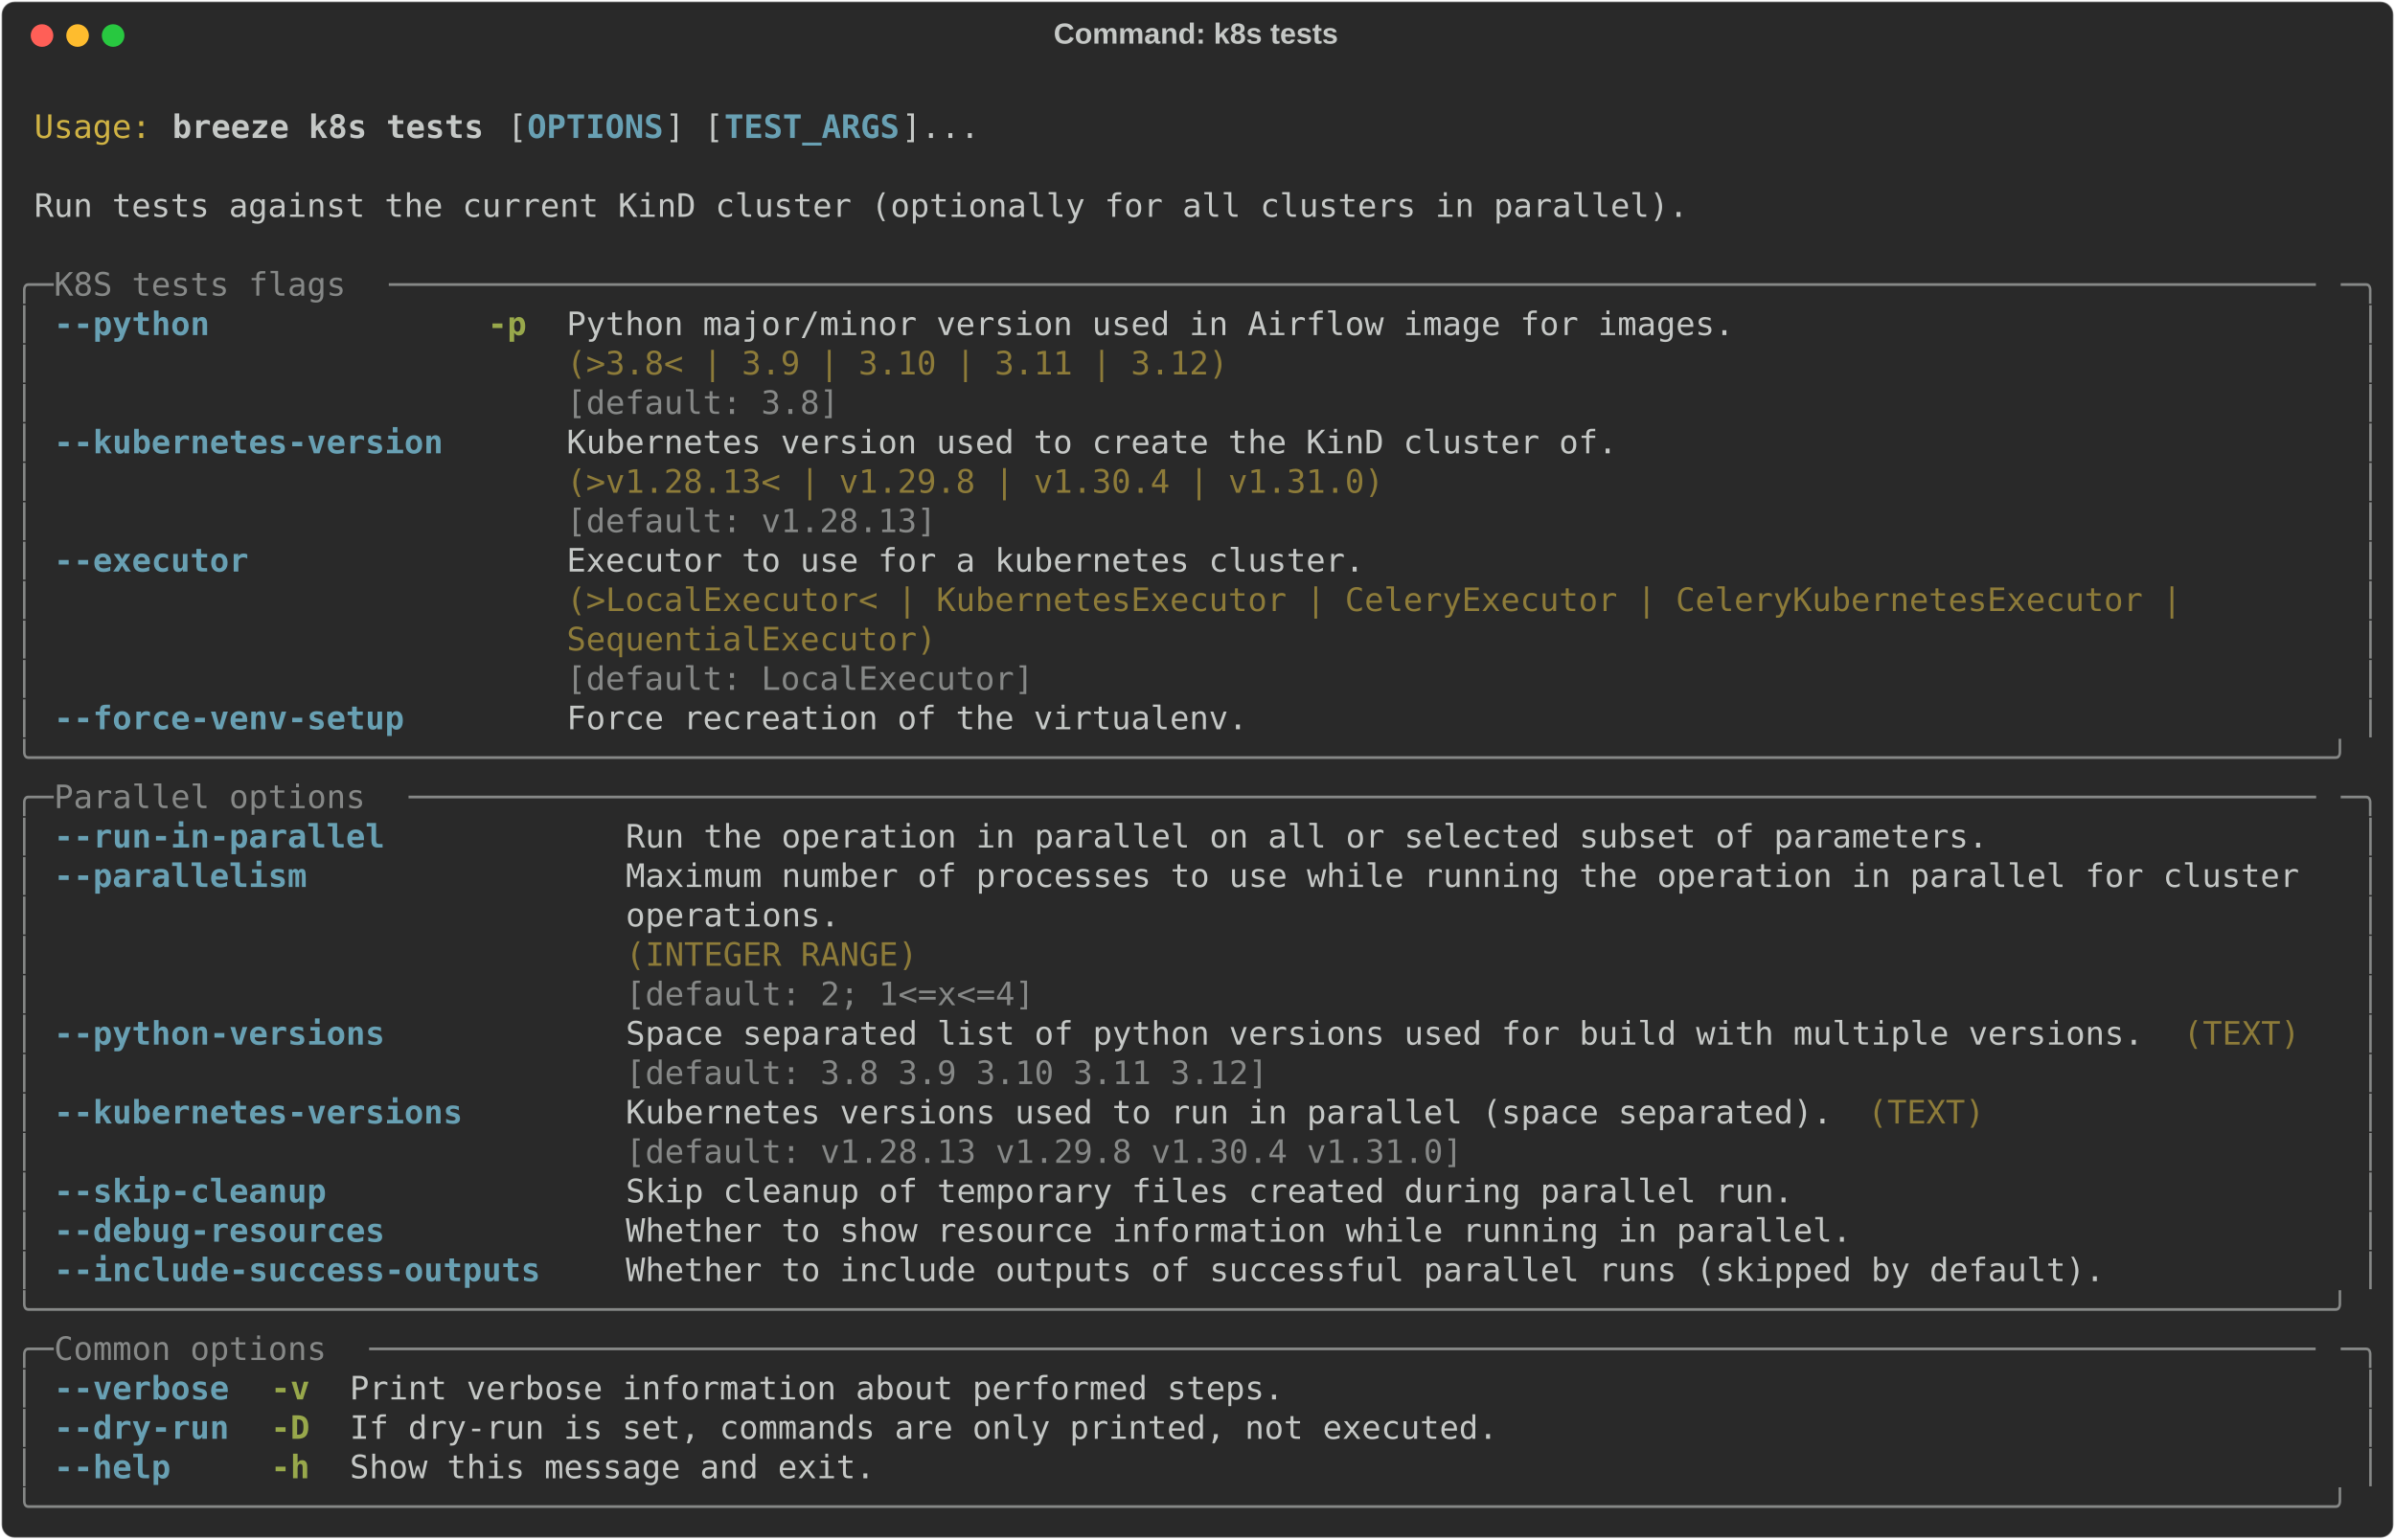
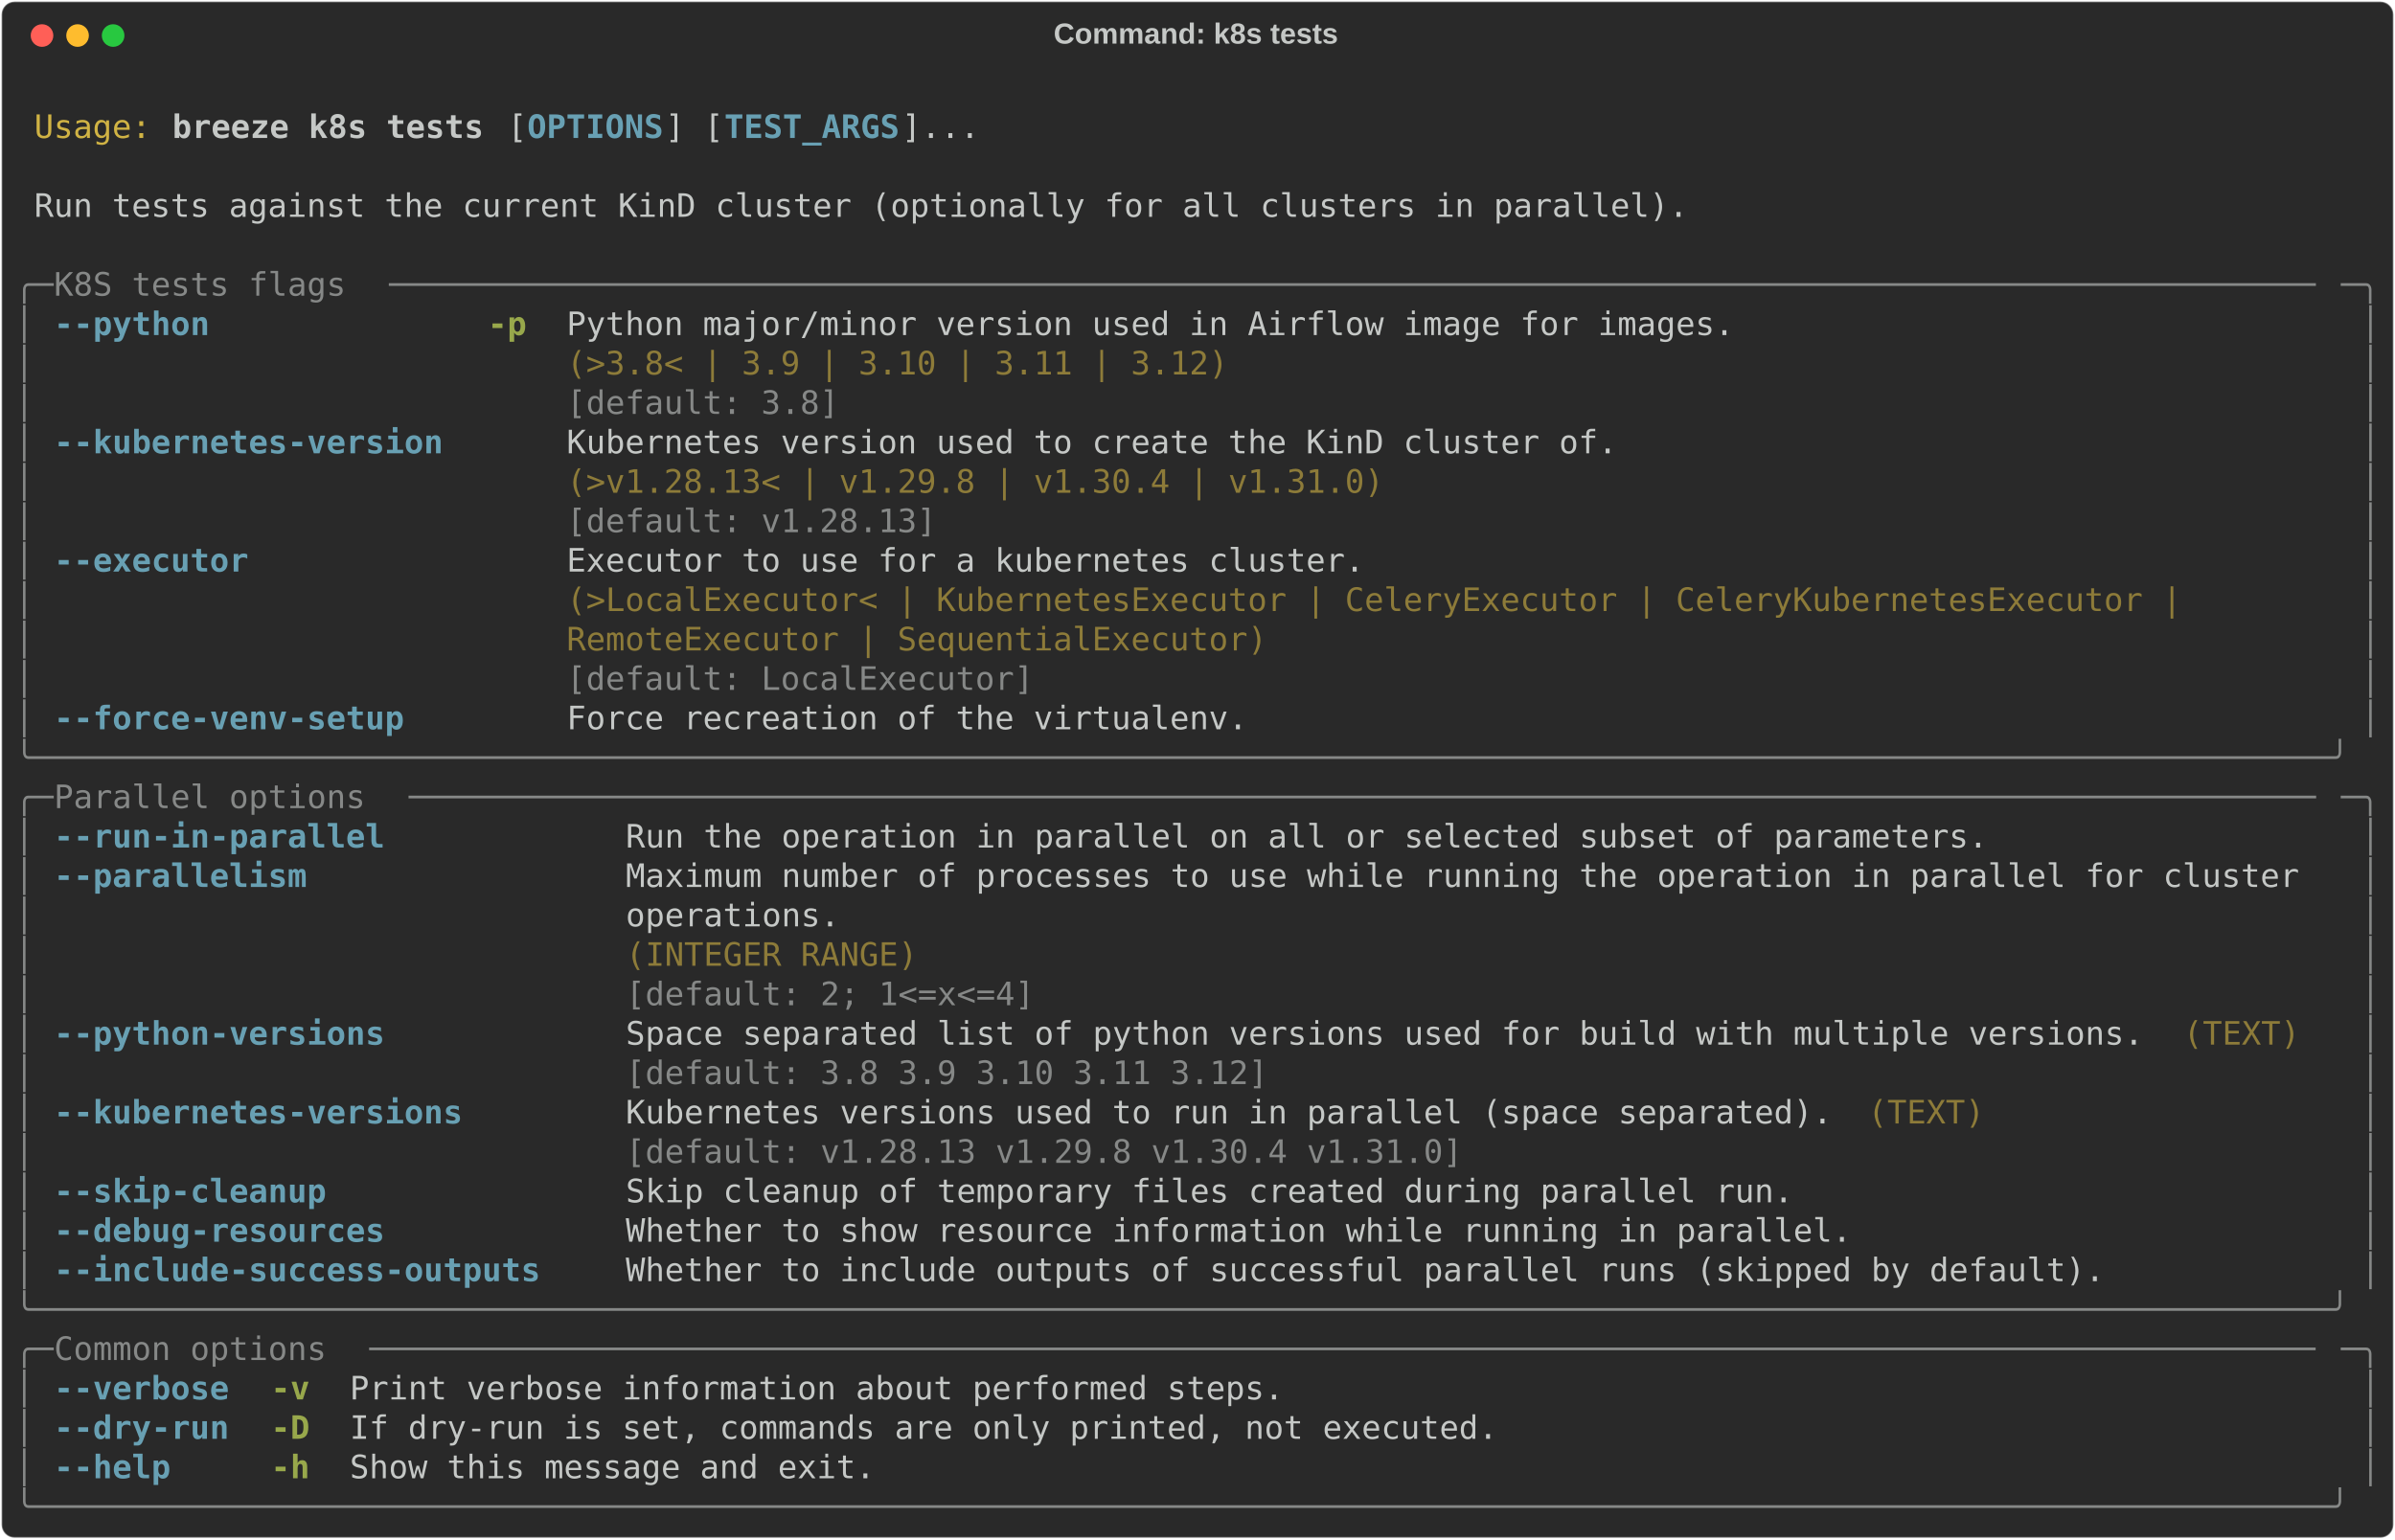
<svg xmlns="http://www.w3.org/2000/svg" class="rich-terminal" viewBox="0 0 1482 952.8">
  <style>

    @font-face {
        font-family: "Fira Code";
        src: local("FiraCode-Regular"),
                url("https://cdnjs.cloudflare.com/ajax/libs/firacode/6.2.0/woff2/FiraCode-Regular.woff2") format("woff2"),
                url("https://cdnjs.cloudflare.com/ajax/libs/firacode/6.2.0/woff/FiraCode-Regular.woff") format("woff");
        font-style: normal;
        font-weight: 400;
    }
    @font-face {
        font-family: "Fira Code";
        src: local("FiraCode-Bold"),
                url("https://cdnjs.cloudflare.com/ajax/libs/firacode/6.2.0/woff2/FiraCode-Bold.woff2") format("woff2"),
                url("https://cdnjs.cloudflare.com/ajax/libs/firacode/6.2.0/woff/FiraCode-Bold.woff") format("woff");
        font-style: bold;
        font-weight: 700;
    }

    .breeze-k8s-tests-matrix {
        font-family: Fira Code, monospace;
        font-size: 20px;
        line-height: 24.4px;
        font-variant-east-asian: full-width;
    }

    .breeze-k8s-tests-title {
        font-size: 18px;
        font-weight: bold;
        font-family: arial;
    }

    .breeze-k8s-tests-r1 { fill: #c5c8c6 }
.breeze-k8s-tests-r2 { fill: #d0b344 }
.breeze-k8s-tests-r3 { fill: #c5c8c6;font-weight: bold }
.breeze-k8s-tests-r4 { fill: #68a0b3;font-weight: bold }
.breeze-k8s-tests-r5 { fill: #868887 }
.breeze-k8s-tests-r6 { fill: #98a84b;font-weight: bold }
.breeze-k8s-tests-r7 { fill: #8d7b39 }
    </style>
  <defs>
    <clipPath id="breeze-k8s-tests-clip-terminal">
      <rect x="0" y="0" width="1463.0" height="901.8" />
    </clipPath>
    <clipPath id="breeze-k8s-tests-line-0">
      <rect x="0" y="1.5" width="1464" height="24.65" />
    </clipPath>
    <clipPath id="breeze-k8s-tests-line-1">
      <rect x="0" y="25.9" width="1464" height="24.65" />
    </clipPath>
    <clipPath id="breeze-k8s-tests-line-2">
      <rect x="0" y="50.3" width="1464" height="24.65" />
    </clipPath>
    <clipPath id="breeze-k8s-tests-line-3">
      <rect x="0" y="74.7" width="1464" height="24.65" />
    </clipPath>
    <clipPath id="breeze-k8s-tests-line-4">
      <rect x="0" y="99.1" width="1464" height="24.65" />
    </clipPath>
    <clipPath id="breeze-k8s-tests-line-5">
      <rect x="0" y="123.5" width="1464" height="24.65" />
    </clipPath>
    <clipPath id="breeze-k8s-tests-line-6">
      <rect x="0" y="147.9" width="1464" height="24.65" />
    </clipPath>
    <clipPath id="breeze-k8s-tests-line-7">
      <rect x="0" y="172.3" width="1464" height="24.65" />
    </clipPath>
    <clipPath id="breeze-k8s-tests-line-8">
      <rect x="0" y="196.7" width="1464" height="24.65" />
    </clipPath>
    <clipPath id="breeze-k8s-tests-line-9">
      <rect x="0" y="221.1" width="1464" height="24.65" />
    </clipPath>
    <clipPath id="breeze-k8s-tests-line-10">
      <rect x="0" y="245.5" width="1464" height="24.65" />
    </clipPath>
    <clipPath id="breeze-k8s-tests-line-11">
      <rect x="0" y="269.9" width="1464" height="24.65" />
    </clipPath>
    <clipPath id="breeze-k8s-tests-line-12">
      <rect x="0" y="294.3" width="1464" height="24.65" />
    </clipPath>
    <clipPath id="breeze-k8s-tests-line-13">
      <rect x="0" y="318.7" width="1464" height="24.65" />
    </clipPath>
    <clipPath id="breeze-k8s-tests-line-14">
      <rect x="0" y="343.1" width="1464" height="24.65" />
    </clipPath>
    <clipPath id="breeze-k8s-tests-line-15">
      <rect x="0" y="367.5" width="1464" height="24.65" />
    </clipPath>
    <clipPath id="breeze-k8s-tests-line-16">
      <rect x="0" y="391.9" width="1464" height="24.65" />
    </clipPath>
    <clipPath id="breeze-k8s-tests-line-17">
      <rect x="0" y="416.3" width="1464" height="24.65" />
    </clipPath>
    <clipPath id="breeze-k8s-tests-line-18">
      <rect x="0" y="440.7" width="1464" height="24.65" />
    </clipPath>
    <clipPath id="breeze-k8s-tests-line-19">
      <rect x="0" y="465.1" width="1464" height="24.65" />
    </clipPath>
    <clipPath id="breeze-k8s-tests-line-20">
      <rect x="0" y="489.5" width="1464" height="24.65" />
    </clipPath>
    <clipPath id="breeze-k8s-tests-line-21">
      <rect x="0" y="513.9" width="1464" height="24.65" />
    </clipPath>
    <clipPath id="breeze-k8s-tests-line-22">
      <rect x="0" y="538.3" width="1464" height="24.65" />
    </clipPath>
    <clipPath id="breeze-k8s-tests-line-23">
      <rect x="0" y="562.7" width="1464" height="24.65" />
    </clipPath>
    <clipPath id="breeze-k8s-tests-line-24">
      <rect x="0" y="587.1" width="1464" height="24.65" />
    </clipPath>
    <clipPath id="breeze-k8s-tests-line-25">
      <rect x="0" y="611.5" width="1464" height="24.65" />
    </clipPath>
    <clipPath id="breeze-k8s-tests-line-26">
      <rect x="0" y="635.9" width="1464" height="24.65" />
    </clipPath>
    <clipPath id="breeze-k8s-tests-line-27">
      <rect x="0" y="660.3" width="1464" height="24.65" />
    </clipPath>
    <clipPath id="breeze-k8s-tests-line-28">
      <rect x="0" y="684.7" width="1464" height="24.65" />
    </clipPath>
    <clipPath id="breeze-k8s-tests-line-29">
      <rect x="0" y="709.1" width="1464" height="24.65" />
    </clipPath>
    <clipPath id="breeze-k8s-tests-line-30">
      <rect x="0" y="733.5" width="1464" height="24.65" />
    </clipPath>
    <clipPath id="breeze-k8s-tests-line-31">
      <rect x="0" y="757.9" width="1464" height="24.65" />
    </clipPath>
    <clipPath id="breeze-k8s-tests-line-32">
      <rect x="0" y="782.3" width="1464" height="24.65" />
    </clipPath>
    <clipPath id="breeze-k8s-tests-line-33">
      <rect x="0" y="806.7" width="1464" height="24.65" />
    </clipPath>
    <clipPath id="breeze-k8s-tests-line-34">
      <rect x="0" y="831.1" width="1464" height="24.65" />
    </clipPath>
    <clipPath id="breeze-k8s-tests-line-35">
      <rect x="0" y="855.5" width="1464" height="24.65" />
    </clipPath>
  </defs>
  <rect fill="#292929" stroke="rgba(255,255,255,0.35)" stroke-width="1" x="1" y="1" width="1480" height="950.8" rx="8" />
  <text class="breeze-k8s-tests-title" fill="#c5c8c6" text-anchor="middle" x="740" y="27">Command: k8s tests</text>
  <g transform="translate(26,22)">
    <circle cx="0" cy="0" r="7" fill="#ff5f57" />
    <circle cx="22" cy="0" r="7" fill="#febc2e" />
    <circle cx="44" cy="0" r="7" fill="#28c840" />
  </g>
  <g transform="translate(9, 41)" clip-path="url(#breeze-k8s-tests-clip-terminal)">
    <g class="breeze-k8s-tests-matrix">
      <text class="breeze-k8s-tests-r1" x="1464" y="20" textLength="12.2" clip-path="url(#breeze-k8s-tests-line-0)">
</text>
      <text class="breeze-k8s-tests-r2" x="12.2" y="44.4" textLength="73.2" clip-path="url(#breeze-k8s-tests-line-1)">Usage:</text>
      <text class="breeze-k8s-tests-r3" x="97.6" y="44.4" textLength="195.2" clip-path="url(#breeze-k8s-tests-line-1)">breeze k8s tests</text>
      <text class="breeze-k8s-tests-r1" x="305" y="44.4" textLength="12.2" clip-path="url(#breeze-k8s-tests-line-1)">[</text>
      <text class="breeze-k8s-tests-r4" x="317.2" y="44.4" textLength="85.4" clip-path="url(#breeze-k8s-tests-line-1)">OPTIONS</text>
      <text class="breeze-k8s-tests-r1" x="402.6" y="44.4" textLength="36.6" clip-path="url(#breeze-k8s-tests-line-1)">] [</text>
      <text class="breeze-k8s-tests-r4" x="439.2" y="44.4" textLength="109.8" clip-path="url(#breeze-k8s-tests-line-1)">TEST_ARGS</text>
      <text class="breeze-k8s-tests-r1" x="549" y="44.4" textLength="48.8" clip-path="url(#breeze-k8s-tests-line-1)">]...</text>
      <text class="breeze-k8s-tests-r1" x="1464" y="44.4" textLength="12.2" clip-path="url(#breeze-k8s-tests-line-1)">
</text>
      <text class="breeze-k8s-tests-r1" x="1464" y="68.8" textLength="12.2" clip-path="url(#breeze-k8s-tests-line-2)">
</text>
      <text class="breeze-k8s-tests-r1" x="12.2" y="93.2" textLength="1037" clip-path="url(#breeze-k8s-tests-line-3)">Run tests against the current KinD cluster (optionally for all clusters in parallel).</text>
      <text class="breeze-k8s-tests-r1" x="1464" y="93.2" textLength="12.2" clip-path="url(#breeze-k8s-tests-line-3)">
</text>
      <text class="breeze-k8s-tests-r1" x="1464" y="117.6" textLength="12.2" clip-path="url(#breeze-k8s-tests-line-4)">
</text>
      <text class="breeze-k8s-tests-r5" x="0" y="142" textLength="24.4" clip-path="url(#breeze-k8s-tests-line-5)">╭─</text>
      <text class="breeze-k8s-tests-r5" x="24.4" y="142" textLength="207.4" clip-path="url(#breeze-k8s-tests-line-5)"> K8S tests flags </text>
      <text class="breeze-k8s-tests-r5" x="231.8" y="142" textLength="1207.8" clip-path="url(#breeze-k8s-tests-line-5)">───────────────────────────────────────────────────────────────────────────────────────────────────</text>
      <text class="breeze-k8s-tests-r5" x="1439.6" y="142" textLength="24.4" clip-path="url(#breeze-k8s-tests-line-5)">─╮</text>
      <text class="breeze-k8s-tests-r1" x="1464" y="142" textLength="12.2" clip-path="url(#breeze-k8s-tests-line-5)">
</text>
      <text class="breeze-k8s-tests-r5" x="0" y="166.4" textLength="12.2" clip-path="url(#breeze-k8s-tests-line-6)">│</text>
      <text class="breeze-k8s-tests-r4" x="24.4" y="166.4" textLength="97.6" clip-path="url(#breeze-k8s-tests-line-6)">--python</text>
      <text class="breeze-k8s-tests-r6" x="292.8" y="166.4" textLength="24.4" clip-path="url(#breeze-k8s-tests-line-6)">-p</text>
      <text class="breeze-k8s-tests-r1" x="341.6" y="166.4" textLength="732" clip-path="url(#breeze-k8s-tests-line-6)">Python major/minor version used in Airflow image for images.</text>
      <text class="breeze-k8s-tests-r5" x="1451.8" y="166.4" textLength="12.2" clip-path="url(#breeze-k8s-tests-line-6)">│</text>
      <text class="breeze-k8s-tests-r1" x="1464" y="166.4" textLength="12.2" clip-path="url(#breeze-k8s-tests-line-6)">
</text>
      <text class="breeze-k8s-tests-r5" x="0" y="190.8" textLength="12.2" clip-path="url(#breeze-k8s-tests-line-7)">│</text>
      <text class="breeze-k8s-tests-r7" x="341.6" y="190.8" textLength="732" clip-path="url(#breeze-k8s-tests-line-7)">(&gt;3.8&lt; | 3.9 | 3.10 | 3.11 | 3.12)                          </text>
      <text class="breeze-k8s-tests-r5" x="1451.8" y="190.8" textLength="12.2" clip-path="url(#breeze-k8s-tests-line-7)">│</text>
      <text class="breeze-k8s-tests-r1" x="1464" y="190.8" textLength="12.2" clip-path="url(#breeze-k8s-tests-line-7)">
</text>
      <text class="breeze-k8s-tests-r5" x="0" y="215.2" textLength="12.2" clip-path="url(#breeze-k8s-tests-line-8)">│</text>
      <text class="breeze-k8s-tests-r5" x="341.6" y="215.2" textLength="732" clip-path="url(#breeze-k8s-tests-line-8)">[default: 3.8]                                              </text>
      <text class="breeze-k8s-tests-r5" x="1451.8" y="215.2" textLength="12.2" clip-path="url(#breeze-k8s-tests-line-8)">│</text>
      <text class="breeze-k8s-tests-r1" x="1464" y="215.2" textLength="12.2" clip-path="url(#breeze-k8s-tests-line-8)">
</text>
      <text class="breeze-k8s-tests-r5" x="0" y="239.6" textLength="12.2" clip-path="url(#breeze-k8s-tests-line-9)">│</text>
      <text class="breeze-k8s-tests-r4" x="24.4" y="239.6" textLength="244" clip-path="url(#breeze-k8s-tests-line-9)">--kubernetes-version</text>
      <text class="breeze-k8s-tests-r1" x="341.6" y="239.6" textLength="658.8" clip-path="url(#breeze-k8s-tests-line-9)">Kubernetes version used to create the KinD cluster of.</text>
      <text class="breeze-k8s-tests-r5" x="1451.8" y="239.6" textLength="12.2" clip-path="url(#breeze-k8s-tests-line-9)">│</text>
      <text class="breeze-k8s-tests-r1" x="1464" y="239.6" textLength="12.2" clip-path="url(#breeze-k8s-tests-line-9)">
</text>
      <text class="breeze-k8s-tests-r5" x="0" y="264" textLength="12.2" clip-path="url(#breeze-k8s-tests-line-10)">│</text>
      <text class="breeze-k8s-tests-r7" x="341.6" y="264" textLength="658.8" clip-path="url(#breeze-k8s-tests-line-10)">(&gt;v1.28.13&lt; | v1.29.8 | v1.30.4 | v1.31.0)            </text>
      <text class="breeze-k8s-tests-r5" x="1451.8" y="264" textLength="12.2" clip-path="url(#breeze-k8s-tests-line-10)">│</text>
      <text class="breeze-k8s-tests-r1" x="1464" y="264" textLength="12.2" clip-path="url(#breeze-k8s-tests-line-10)">
</text>
      <text class="breeze-k8s-tests-r5" x="0" y="288.4" textLength="12.2" clip-path="url(#breeze-k8s-tests-line-11)">│</text>
      <text class="breeze-k8s-tests-r5" x="341.6" y="288.4" textLength="658.8" clip-path="url(#breeze-k8s-tests-line-11)">[default: v1.28.13]                                   </text>
      <text class="breeze-k8s-tests-r5" x="1451.8" y="288.4" textLength="12.2" clip-path="url(#breeze-k8s-tests-line-11)">│</text>
      <text class="breeze-k8s-tests-r1" x="1464" y="288.4" textLength="12.2" clip-path="url(#breeze-k8s-tests-line-11)">
</text>
      <text class="breeze-k8s-tests-r5" x="0" y="312.8" textLength="12.2" clip-path="url(#breeze-k8s-tests-line-12)">│</text>
      <text class="breeze-k8s-tests-r4" x="24.4" y="312.8" textLength="122" clip-path="url(#breeze-k8s-tests-line-12)">--executor</text>
      <text class="breeze-k8s-tests-r1" x="341.6" y="312.8" textLength="1098" clip-path="url(#breeze-k8s-tests-line-12)">Executor to use for a kubernetes cluster.                                                 </text>
      <text class="breeze-k8s-tests-r5" x="1451.8" y="312.8" textLength="12.2" clip-path="url(#breeze-k8s-tests-line-12)">│</text>
      <text class="breeze-k8s-tests-r1" x="1464" y="312.8" textLength="12.2" clip-path="url(#breeze-k8s-tests-line-12)">
</text>
      <text class="breeze-k8s-tests-r5" x="0" y="337.2" textLength="12.2" clip-path="url(#breeze-k8s-tests-line-13)">│</text>
      <text class="breeze-k8s-tests-r7" x="341.6" y="337.2" textLength="1098" clip-path="url(#breeze-k8s-tests-line-13)">(&gt;LocalExecutor&lt; | KubernetesExecutor | CeleryExecutor | CeleryKubernetesExecutor |       </text>
      <text class="breeze-k8s-tests-r5" x="1451.8" y="337.2" textLength="12.2" clip-path="url(#breeze-k8s-tests-line-13)">│</text>
      <text class="breeze-k8s-tests-r1" x="1464" y="337.2" textLength="12.2" clip-path="url(#breeze-k8s-tests-line-13)">
</text>
      <text class="breeze-k8s-tests-r5" x="0" y="361.6" textLength="12.2" clip-path="url(#breeze-k8s-tests-line-14)">│</text>
-       <text class="breeze-k8s-tests-r7" x="341.6" y="361.6" textLength="1098" clip-path="url(#breeze-k8s-tests-line-14)">SequentialExecutor)                                                                       </text>
+       <text class="breeze-k8s-tests-r7" x="341.6" y="361.6" textLength="1098" clip-path="url(#breeze-k8s-tests-line-14)">RemoteExecutor | SequentialExecutor)                                                      </text>
      <text class="breeze-k8s-tests-r5" x="1451.8" y="361.6" textLength="12.2" clip-path="url(#breeze-k8s-tests-line-14)">│</text>
      <text class="breeze-k8s-tests-r1" x="1464" y="361.6" textLength="12.2" clip-path="url(#breeze-k8s-tests-line-14)">
</text>
      <text class="breeze-k8s-tests-r5" x="0" y="386" textLength="12.2" clip-path="url(#breeze-k8s-tests-line-15)">│</text>
      <text class="breeze-k8s-tests-r5" x="341.6" y="386" textLength="1098" clip-path="url(#breeze-k8s-tests-line-15)">[default: LocalExecutor]                                                                  </text>
      <text class="breeze-k8s-tests-r5" x="1451.8" y="386" textLength="12.2" clip-path="url(#breeze-k8s-tests-line-15)">│</text>
      <text class="breeze-k8s-tests-r1" x="1464" y="386" textLength="12.2" clip-path="url(#breeze-k8s-tests-line-15)">
</text>
      <text class="breeze-k8s-tests-r5" x="0" y="410.4" textLength="12.2" clip-path="url(#breeze-k8s-tests-line-16)">│</text>
      <text class="breeze-k8s-tests-r4" x="24.4" y="410.4" textLength="219.6" clip-path="url(#breeze-k8s-tests-line-16)">--force-venv-setup</text>
      <text class="breeze-k8s-tests-r1" x="341.6" y="410.4" textLength="427" clip-path="url(#breeze-k8s-tests-line-16)">Force recreation of the virtualenv.</text>
      <text class="breeze-k8s-tests-r5" x="1451.8" y="410.4" textLength="12.2" clip-path="url(#breeze-k8s-tests-line-16)">│</text>
      <text class="breeze-k8s-tests-r1" x="1464" y="410.4" textLength="12.2" clip-path="url(#breeze-k8s-tests-line-16)">
</text>
      <text class="breeze-k8s-tests-r5" x="0" y="434.8" textLength="1464" clip-path="url(#breeze-k8s-tests-line-17)">╰──────────────────────────────────────────────────────────────────────────────────────────────────────────────────────╯</text>
      <text class="breeze-k8s-tests-r1" x="1464" y="434.8" textLength="12.2" clip-path="url(#breeze-k8s-tests-line-17)">
</text>
      <text class="breeze-k8s-tests-r5" x="0" y="459.2" textLength="24.4" clip-path="url(#breeze-k8s-tests-line-18)">╭─</text>
      <text class="breeze-k8s-tests-r5" x="24.4" y="459.2" textLength="219.6" clip-path="url(#breeze-k8s-tests-line-18)"> Parallel options </text>
      <text class="breeze-k8s-tests-r5" x="244" y="459.2" textLength="1195.6" clip-path="url(#breeze-k8s-tests-line-18)">──────────────────────────────────────────────────────────────────────────────────────────────────</text>
      <text class="breeze-k8s-tests-r5" x="1439.6" y="459.2" textLength="24.4" clip-path="url(#breeze-k8s-tests-line-18)">─╮</text>
      <text class="breeze-k8s-tests-r1" x="1464" y="459.2" textLength="12.2" clip-path="url(#breeze-k8s-tests-line-18)">
</text>
      <text class="breeze-k8s-tests-r5" x="0" y="483.6" textLength="12.2" clip-path="url(#breeze-k8s-tests-line-19)">│</text>
      <text class="breeze-k8s-tests-r4" x="24.4" y="483.6" textLength="207.4" clip-path="url(#breeze-k8s-tests-line-19)">--run-in-parallel</text>
      <text class="breeze-k8s-tests-r1" x="378.2" y="483.6" textLength="854" clip-path="url(#breeze-k8s-tests-line-19)">Run the operation in parallel on all or selected subset of parameters.</text>
      <text class="breeze-k8s-tests-r5" x="1451.8" y="483.6" textLength="12.2" clip-path="url(#breeze-k8s-tests-line-19)">│</text>
      <text class="breeze-k8s-tests-r1" x="1464" y="483.6" textLength="12.2" clip-path="url(#breeze-k8s-tests-line-19)">
</text>
      <text class="breeze-k8s-tests-r5" x="0" y="508" textLength="12.2" clip-path="url(#breeze-k8s-tests-line-20)">│</text>
      <text class="breeze-k8s-tests-r4" x="24.4" y="508" textLength="158.6" clip-path="url(#breeze-k8s-tests-line-20)">--parallelism</text>
      <text class="breeze-k8s-tests-r1" x="378.2" y="508" textLength="1061.4" clip-path="url(#breeze-k8s-tests-line-20)">Maximum number of processes to use while running the operation in parallel for cluster </text>
      <text class="breeze-k8s-tests-r5" x="1451.8" y="508" textLength="12.2" clip-path="url(#breeze-k8s-tests-line-20)">│</text>
      <text class="breeze-k8s-tests-r1" x="1464" y="508" textLength="12.2" clip-path="url(#breeze-k8s-tests-line-20)">
</text>
      <text class="breeze-k8s-tests-r5" x="0" y="532.4" textLength="12.2" clip-path="url(#breeze-k8s-tests-line-21)">│</text>
      <text class="breeze-k8s-tests-r1" x="378.2" y="532.4" textLength="1061.4" clip-path="url(#breeze-k8s-tests-line-21)">operations.                                                                            </text>
      <text class="breeze-k8s-tests-r5" x="1451.8" y="532.4" textLength="12.2" clip-path="url(#breeze-k8s-tests-line-21)">│</text>
      <text class="breeze-k8s-tests-r1" x="1464" y="532.4" textLength="12.2" clip-path="url(#breeze-k8s-tests-line-21)">
</text>
      <text class="breeze-k8s-tests-r5" x="0" y="556.8" textLength="12.2" clip-path="url(#breeze-k8s-tests-line-22)">│</text>
      <text class="breeze-k8s-tests-r7" x="378.2" y="556.8" textLength="1061.4" clip-path="url(#breeze-k8s-tests-line-22)">(INTEGER RANGE)                                                                        </text>
      <text class="breeze-k8s-tests-r5" x="1451.8" y="556.8" textLength="12.2" clip-path="url(#breeze-k8s-tests-line-22)">│</text>
      <text class="breeze-k8s-tests-r1" x="1464" y="556.8" textLength="12.2" clip-path="url(#breeze-k8s-tests-line-22)">
</text>
      <text class="breeze-k8s-tests-r5" x="0" y="581.2" textLength="12.2" clip-path="url(#breeze-k8s-tests-line-23)">│</text>
      <text class="breeze-k8s-tests-r5" x="378.2" y="581.2" textLength="1061.4" clip-path="url(#breeze-k8s-tests-line-23)">[default: 2; 1&lt;=x&lt;=4]                                                                  </text>
      <text class="breeze-k8s-tests-r5" x="1451.8" y="581.2" textLength="12.2" clip-path="url(#breeze-k8s-tests-line-23)">│</text>
      <text class="breeze-k8s-tests-r1" x="1464" y="581.2" textLength="12.2" clip-path="url(#breeze-k8s-tests-line-23)">
</text>
      <text class="breeze-k8s-tests-r5" x="0" y="605.6" textLength="12.2" clip-path="url(#breeze-k8s-tests-line-24)">│</text>
      <text class="breeze-k8s-tests-r4" x="24.4" y="605.6" textLength="207.4" clip-path="url(#breeze-k8s-tests-line-24)">--python-versions</text>
      <text class="breeze-k8s-tests-r1" x="378.2" y="605.6" textLength="951.6" clip-path="url(#breeze-k8s-tests-line-24)">Space separated list of python versions used for build with multiple versions.</text>
      <text class="breeze-k8s-tests-r7" x="1342" y="605.6" textLength="73.2" clip-path="url(#breeze-k8s-tests-line-24)">(TEXT)</text>
      <text class="breeze-k8s-tests-r5" x="1451.8" y="605.6" textLength="12.2" clip-path="url(#breeze-k8s-tests-line-24)">│</text>
      <text class="breeze-k8s-tests-r1" x="1464" y="605.6" textLength="12.2" clip-path="url(#breeze-k8s-tests-line-24)">
</text>
      <text class="breeze-k8s-tests-r5" x="0" y="630" textLength="12.2" clip-path="url(#breeze-k8s-tests-line-25)">│</text>
      <text class="breeze-k8s-tests-r5" x="378.2" y="630" textLength="951.6" clip-path="url(#breeze-k8s-tests-line-25)">[default: 3.8 3.9 3.10 3.11 3.12]                                             </text>
      <text class="breeze-k8s-tests-r5" x="1451.8" y="630" textLength="12.2" clip-path="url(#breeze-k8s-tests-line-25)">│</text>
      <text class="breeze-k8s-tests-r1" x="1464" y="630" textLength="12.2" clip-path="url(#breeze-k8s-tests-line-25)">
</text>
      <text class="breeze-k8s-tests-r5" x="0" y="654.4" textLength="12.2" clip-path="url(#breeze-k8s-tests-line-26)">│</text>
      <text class="breeze-k8s-tests-r4" x="24.4" y="654.4" textLength="256.2" clip-path="url(#breeze-k8s-tests-line-26)">--kubernetes-versions</text>
      <text class="breeze-k8s-tests-r1" x="378.2" y="654.4" textLength="756.4" clip-path="url(#breeze-k8s-tests-line-26)">Kubernetes versions used to run in parallel (space separated).</text>
      <text class="breeze-k8s-tests-r7" x="1146.8" y="654.4" textLength="73.2" clip-path="url(#breeze-k8s-tests-line-26)">(TEXT)</text>
      <text class="breeze-k8s-tests-r5" x="1451.8" y="654.4" textLength="12.2" clip-path="url(#breeze-k8s-tests-line-26)">│</text>
      <text class="breeze-k8s-tests-r1" x="1464" y="654.4" textLength="12.2" clip-path="url(#breeze-k8s-tests-line-26)">
</text>
      <text class="breeze-k8s-tests-r5" x="0" y="678.8" textLength="12.2" clip-path="url(#breeze-k8s-tests-line-27)">│</text>
      <text class="breeze-k8s-tests-r5" x="378.2" y="678.8" textLength="756.4" clip-path="url(#breeze-k8s-tests-line-27)">[default: v1.28.13 v1.29.8 v1.30.4 v1.31.0]                   </text>
      <text class="breeze-k8s-tests-r5" x="1451.8" y="678.8" textLength="12.2" clip-path="url(#breeze-k8s-tests-line-27)">│</text>
      <text class="breeze-k8s-tests-r1" x="1464" y="678.8" textLength="12.2" clip-path="url(#breeze-k8s-tests-line-27)">
</text>
      <text class="breeze-k8s-tests-r5" x="0" y="703.2" textLength="12.2" clip-path="url(#breeze-k8s-tests-line-28)">│</text>
      <text class="breeze-k8s-tests-r4" x="24.4" y="703.2" textLength="170.8" clip-path="url(#breeze-k8s-tests-line-28)">--skip-cleanup</text>
      <text class="breeze-k8s-tests-r1" x="378.2" y="703.2" textLength="732" clip-path="url(#breeze-k8s-tests-line-28)">Skip cleanup of temporary files created during parallel run.</text>
      <text class="breeze-k8s-tests-r5" x="1451.8" y="703.2" textLength="12.2" clip-path="url(#breeze-k8s-tests-line-28)">│</text>
      <text class="breeze-k8s-tests-r1" x="1464" y="703.2" textLength="12.2" clip-path="url(#breeze-k8s-tests-line-28)">
</text>
      <text class="breeze-k8s-tests-r5" x="0" y="727.6" textLength="12.2" clip-path="url(#breeze-k8s-tests-line-29)">│</text>
      <text class="breeze-k8s-tests-r4" x="24.4" y="727.6" textLength="207.4" clip-path="url(#breeze-k8s-tests-line-29)">--debug-resources</text>
      <text class="breeze-k8s-tests-r1" x="378.2" y="727.6" textLength="768.6" clip-path="url(#breeze-k8s-tests-line-29)">Whether to show resource information while running in parallel.</text>
      <text class="breeze-k8s-tests-r5" x="1451.8" y="727.6" textLength="12.2" clip-path="url(#breeze-k8s-tests-line-29)">│</text>
      <text class="breeze-k8s-tests-r1" x="1464" y="727.6" textLength="12.2" clip-path="url(#breeze-k8s-tests-line-29)">
</text>
      <text class="breeze-k8s-tests-r5" x="0" y="752" textLength="12.2" clip-path="url(#breeze-k8s-tests-line-30)">│</text>
      <text class="breeze-k8s-tests-r4" x="24.4" y="752" textLength="305" clip-path="url(#breeze-k8s-tests-line-30)">--include-success-outputs</text>
      <text class="breeze-k8s-tests-r1" x="378.2" y="752" textLength="927.2" clip-path="url(#breeze-k8s-tests-line-30)">Whether to include outputs of successful parallel runs (skipped by default).</text>
      <text class="breeze-k8s-tests-r5" x="1451.8" y="752" textLength="12.2" clip-path="url(#breeze-k8s-tests-line-30)">│</text>
      <text class="breeze-k8s-tests-r1" x="1464" y="752" textLength="12.2" clip-path="url(#breeze-k8s-tests-line-30)">
</text>
      <text class="breeze-k8s-tests-r5" x="0" y="776.4" textLength="1464" clip-path="url(#breeze-k8s-tests-line-31)">╰──────────────────────────────────────────────────────────────────────────────────────────────────────────────────────╯</text>
      <text class="breeze-k8s-tests-r1" x="1464" y="776.4" textLength="12.2" clip-path="url(#breeze-k8s-tests-line-31)">
</text>
      <text class="breeze-k8s-tests-r5" x="0" y="800.8" textLength="24.4" clip-path="url(#breeze-k8s-tests-line-32)">╭─</text>
      <text class="breeze-k8s-tests-r5" x="24.4" y="800.8" textLength="195.2" clip-path="url(#breeze-k8s-tests-line-32)"> Common options </text>
      <text class="breeze-k8s-tests-r5" x="219.6" y="800.8" textLength="1220" clip-path="url(#breeze-k8s-tests-line-32)">────────────────────────────────────────────────────────────────────────────────────────────────────</text>
      <text class="breeze-k8s-tests-r5" x="1439.6" y="800.8" textLength="24.4" clip-path="url(#breeze-k8s-tests-line-32)">─╮</text>
      <text class="breeze-k8s-tests-r1" x="1464" y="800.8" textLength="12.2" clip-path="url(#breeze-k8s-tests-line-32)">
</text>
      <text class="breeze-k8s-tests-r5" x="0" y="825.2" textLength="12.2" clip-path="url(#breeze-k8s-tests-line-33)">│</text>
      <text class="breeze-k8s-tests-r4" x="24.4" y="825.2" textLength="109.8" clip-path="url(#breeze-k8s-tests-line-33)">--verbose</text>
      <text class="breeze-k8s-tests-r6" x="158.6" y="825.2" textLength="24.4" clip-path="url(#breeze-k8s-tests-line-33)">-v</text>
      <text class="breeze-k8s-tests-r1" x="207.4" y="825.2" textLength="585.6" clip-path="url(#breeze-k8s-tests-line-33)">Print verbose information about performed steps.</text>
      <text class="breeze-k8s-tests-r5" x="1451.8" y="825.2" textLength="12.2" clip-path="url(#breeze-k8s-tests-line-33)">│</text>
      <text class="breeze-k8s-tests-r1" x="1464" y="825.2" textLength="12.2" clip-path="url(#breeze-k8s-tests-line-33)">
</text>
      <text class="breeze-k8s-tests-r5" x="0" y="849.6" textLength="12.2" clip-path="url(#breeze-k8s-tests-line-34)">│</text>
      <text class="breeze-k8s-tests-r4" x="24.4" y="849.6" textLength="109.8" clip-path="url(#breeze-k8s-tests-line-34)">--dry-run</text>
      <text class="breeze-k8s-tests-r6" x="158.6" y="849.6" textLength="24.4" clip-path="url(#breeze-k8s-tests-line-34)">-D</text>
      <text class="breeze-k8s-tests-r1" x="207.4" y="849.6" textLength="719.8" clip-path="url(#breeze-k8s-tests-line-34)">If dry-run is set, commands are only printed, not executed.</text>
      <text class="breeze-k8s-tests-r5" x="1451.8" y="849.6" textLength="12.2" clip-path="url(#breeze-k8s-tests-line-34)">│</text>
      <text class="breeze-k8s-tests-r1" x="1464" y="849.6" textLength="12.2" clip-path="url(#breeze-k8s-tests-line-34)">
</text>
      <text class="breeze-k8s-tests-r5" x="0" y="874" textLength="12.2" clip-path="url(#breeze-k8s-tests-line-35)">│</text>
      <text class="breeze-k8s-tests-r4" x="24.4" y="874" textLength="73.2" clip-path="url(#breeze-k8s-tests-line-35)">--help</text>
      <text class="breeze-k8s-tests-r6" x="158.6" y="874" textLength="24.4" clip-path="url(#breeze-k8s-tests-line-35)">-h</text>
      <text class="breeze-k8s-tests-r1" x="207.4" y="874" textLength="329.4" clip-path="url(#breeze-k8s-tests-line-35)">Show this message and exit.</text>
      <text class="breeze-k8s-tests-r5" x="1451.8" y="874" textLength="12.2" clip-path="url(#breeze-k8s-tests-line-35)">│</text>
      <text class="breeze-k8s-tests-r1" x="1464" y="874" textLength="12.2" clip-path="url(#breeze-k8s-tests-line-35)">
</text>
      <text class="breeze-k8s-tests-r5" x="0" y="898.4" textLength="1464" clip-path="url(#breeze-k8s-tests-line-36)">╰──────────────────────────────────────────────────────────────────────────────────────────────────────────────────────╯</text>
      <text class="breeze-k8s-tests-r1" x="1464" y="898.4" textLength="12.2" clip-path="url(#breeze-k8s-tests-line-36)">
</text>
    </g>
  </g>
</svg>
